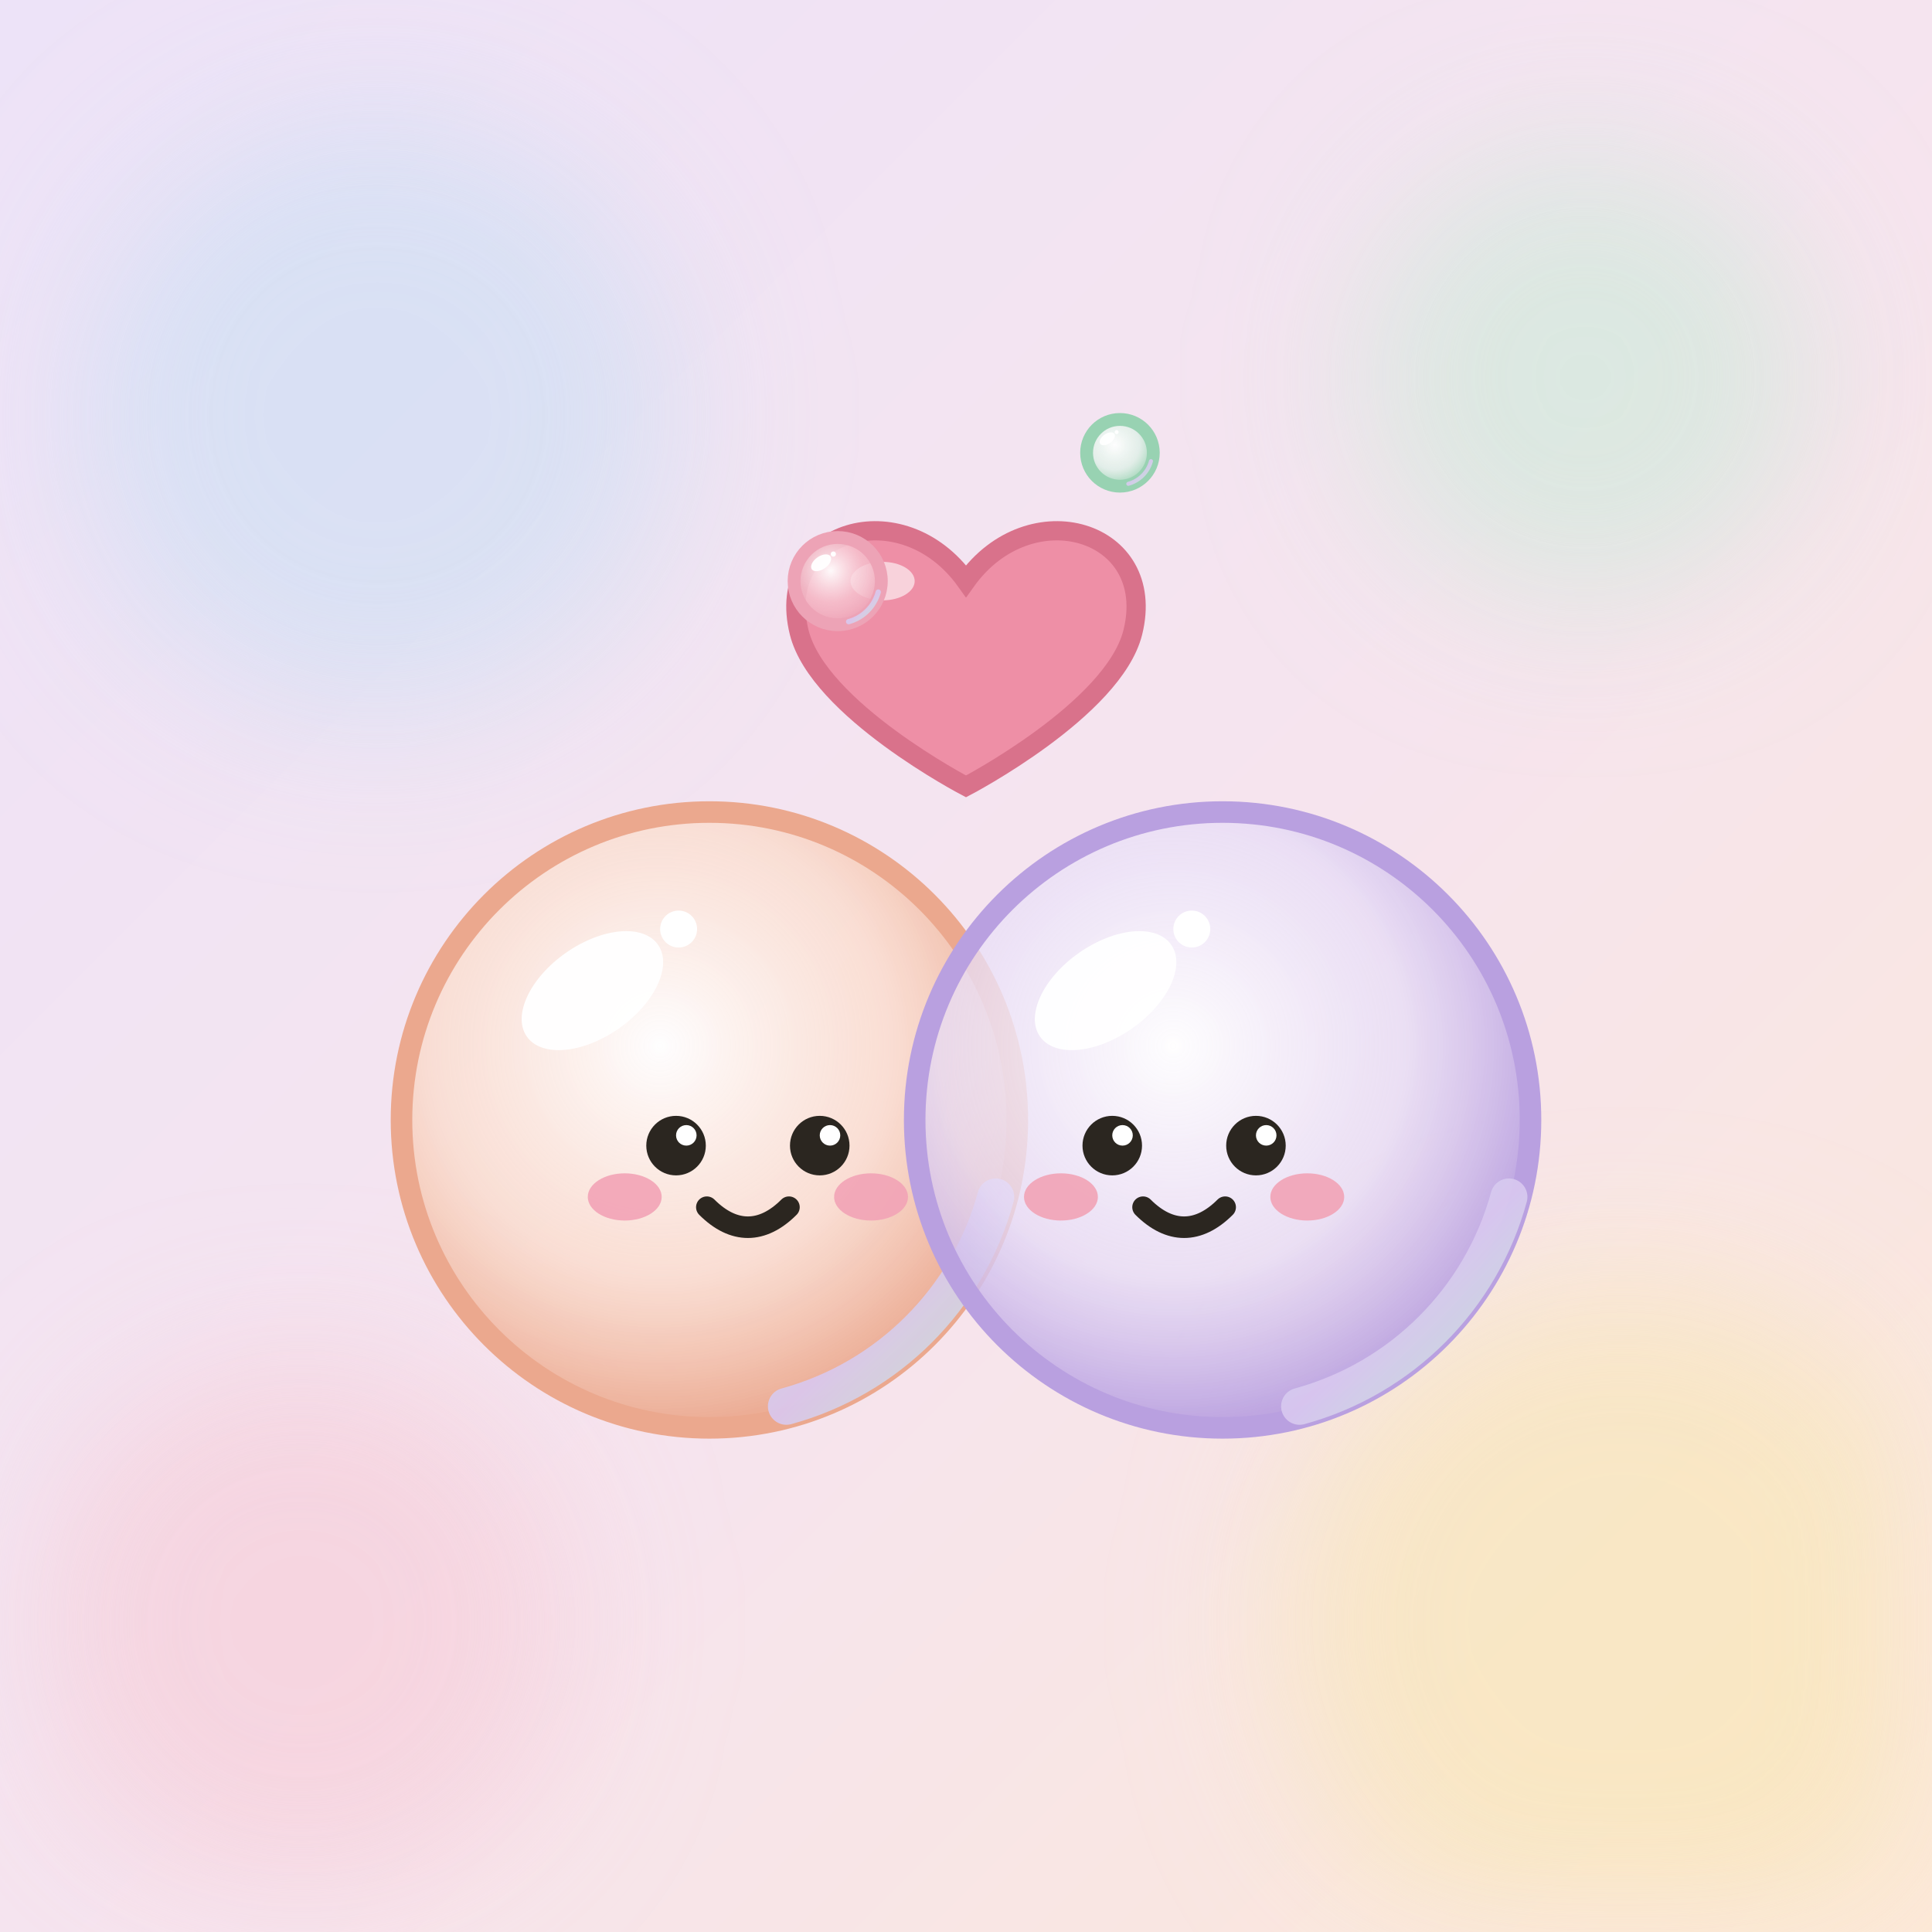
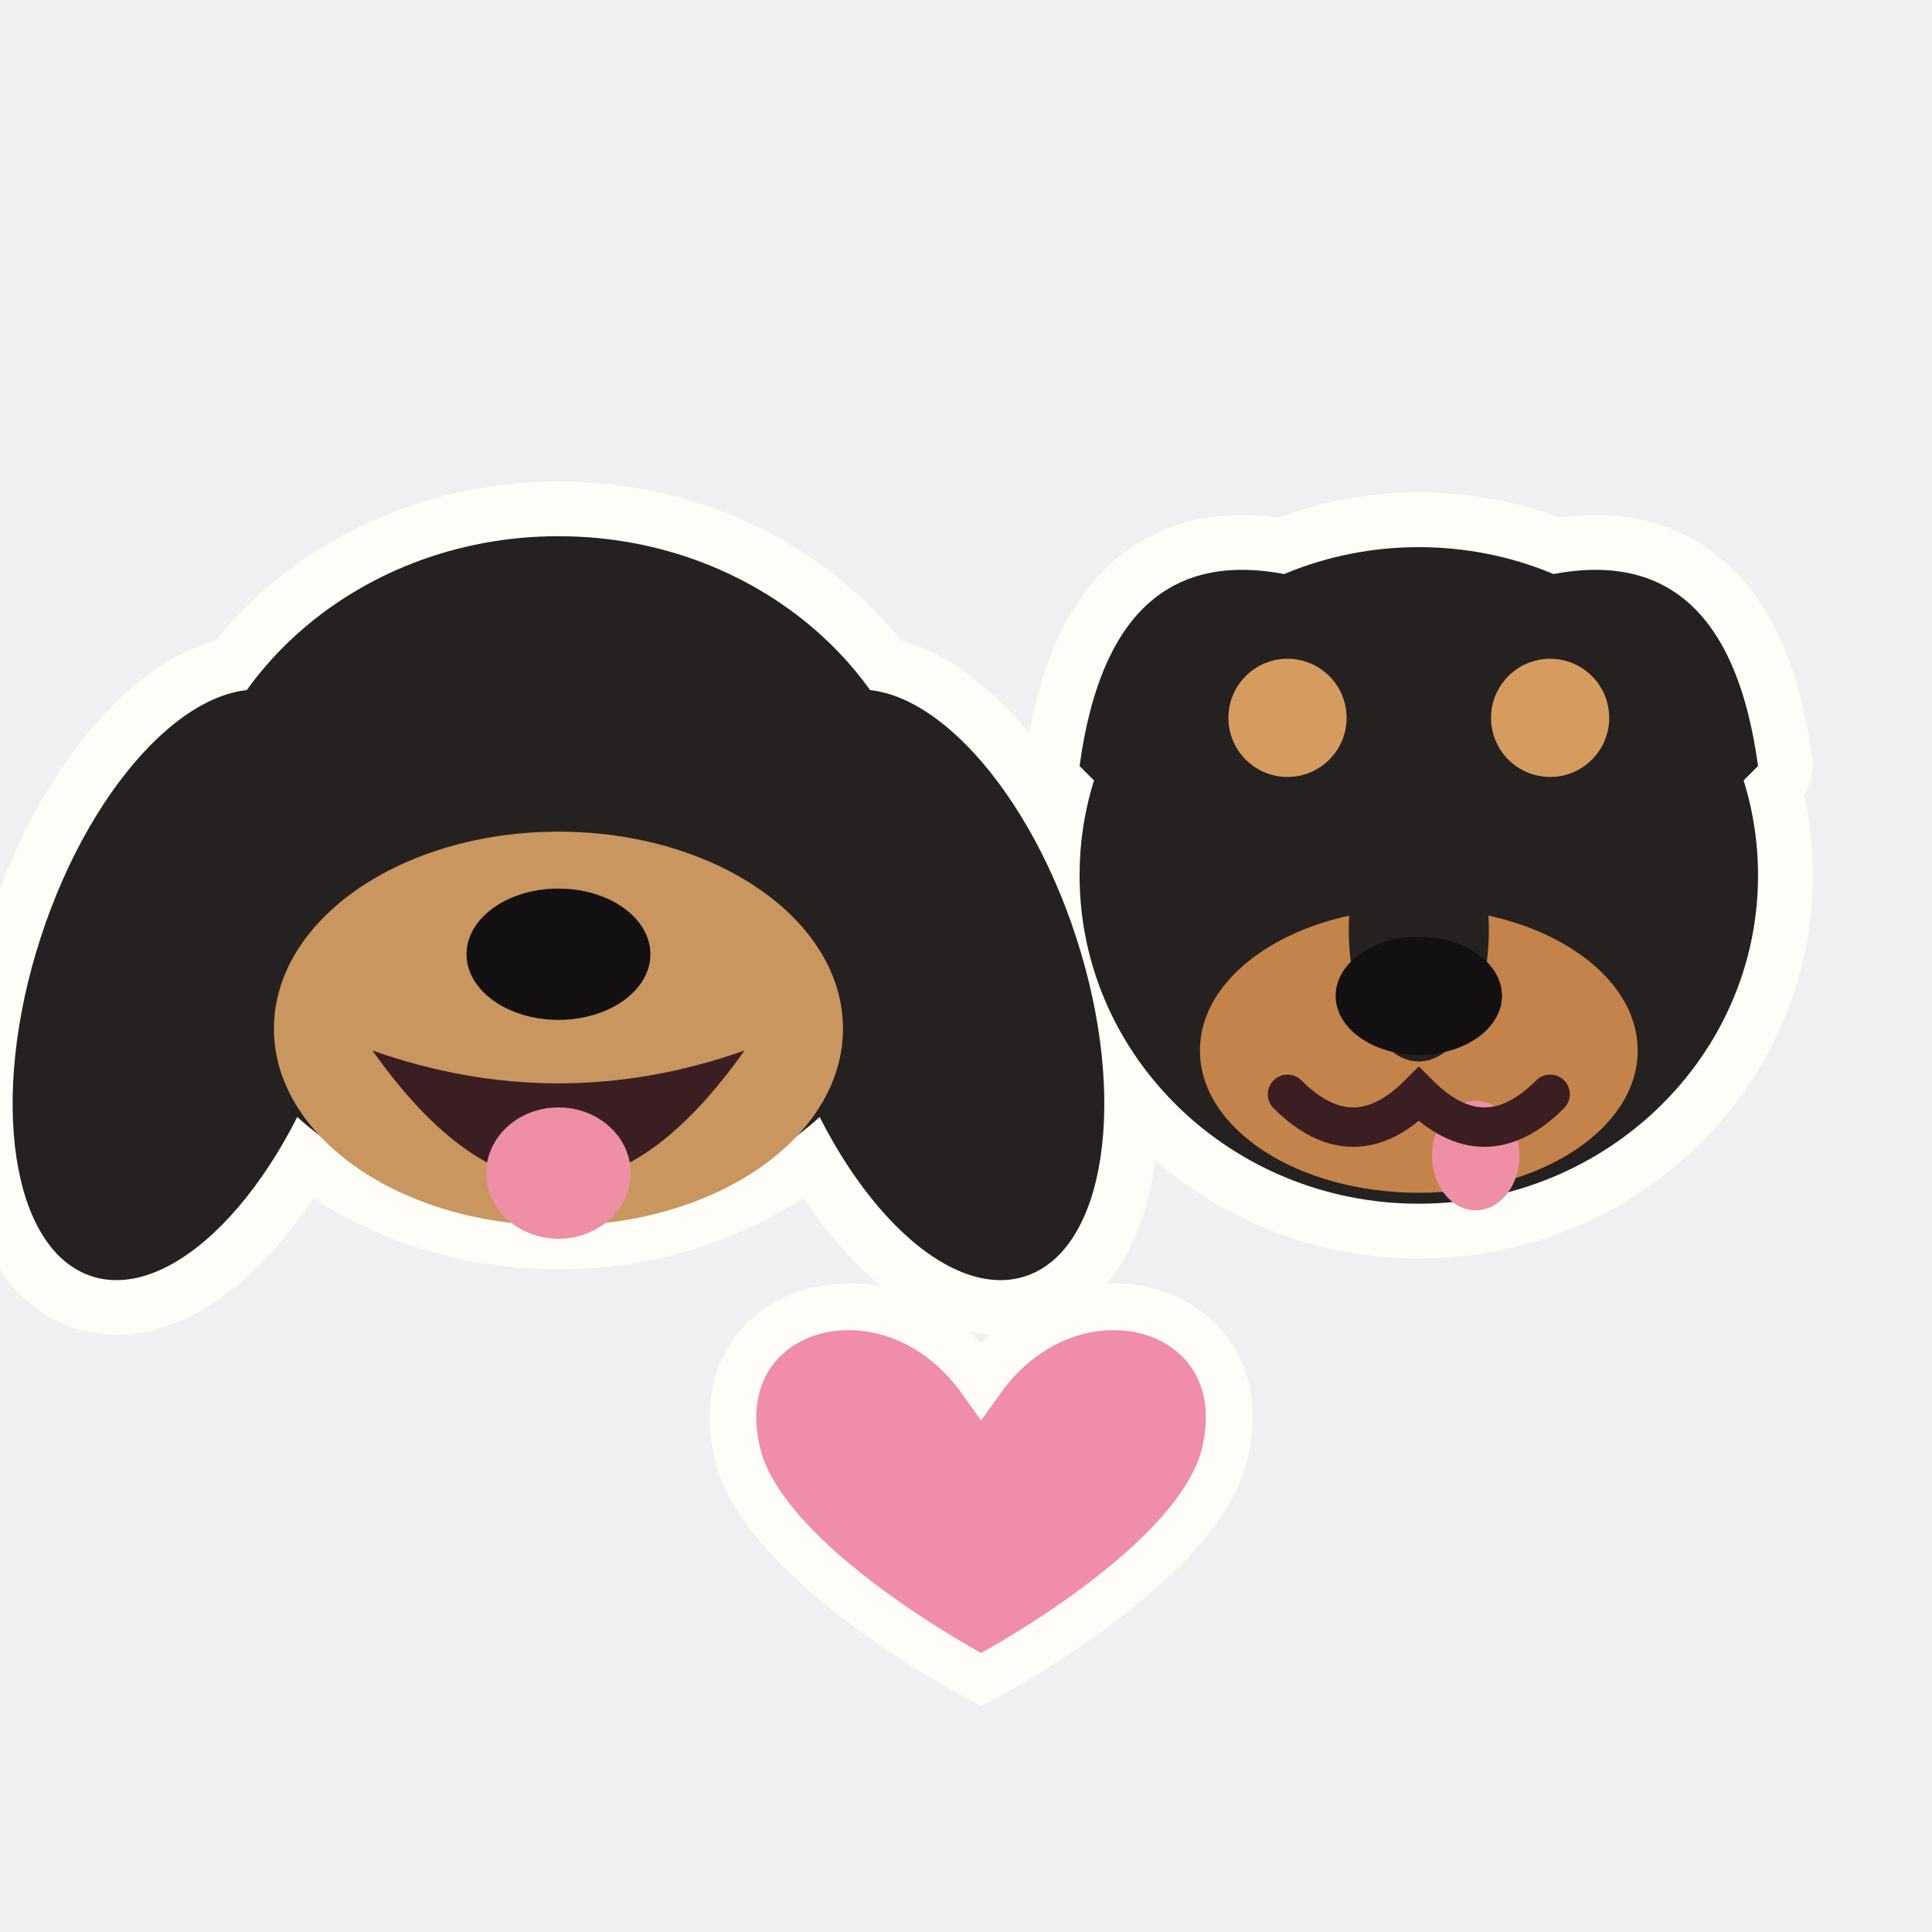
- <svg xmlns="http://www.w3.org/2000/svg" viewBox="0 0 512 512">
-   <defs>
-     <linearGradient id="bg" x1="0" y1="0" x2="1" y2="1">
-       <stop offset="0" stop-color="#EDE3F8" />
-       <stop offset=".55" stop-color="#F6E4EE" />
-       <stop offset="1" stop-color="#FCE8D8" />
-     </linearGradient>
-     <filter id="soft" x="-30%" y="-30%" width="160%" height="160%">
-       <feGaussianBlur stdDeviation="20" />
-     </filter>
-   </defs>
-   <rect width="512" height="512" fill="url(#bg)" />
-   <g filter="url(#soft)" opacity=".55">
-     <circle cx="100" cy="110" r="80" fill="#C6DFF4" />
-     <circle cx="430" cy="430" r="90" fill="#F8E7AE" />
-     <circle cx="420" cy="100" r="60" fill="#C7EBD6" />
-     <circle cx="80" cy="430" r="70" fill="#F7C9D4" />
+ <svg xmlns="http://www.w3.org/2000/svg" viewBox="0 0 128 128" role="img" aria-labelledby="t">
+   <style>.k{fill:#252120}.i{fill:none;stroke:#2B2620;stroke-width:3;stroke-linecap:round;stroke-linejoin:round}.c{fill:#F4A2B8}.w{fill:#fff}.t{fill:#C9965F}.s{fill:#C4834A}.n{fill:#121010}.m{fill:#3A1E22}.p{fill:#EE8FA6}.e{fill:#3A2418}.g{fill:#FAD27A;stroke:#DDA23A;stroke-linejoin:round}</style>
+   <g fill="#FFFDF8" stroke="#FFFDF8" stroke-width="5" stroke-linejoin="round">
+     <g transform="translate(37 58) scale(1.45)">
+       <ellipse cx="0" cy="0" rx="17" ry="15.5" />
+       <ellipse cx="-17" cy="5" rx="7" ry="14" transform="rotate(18 -17 5)" />
+       <ellipse cx="17" cy="5" rx="7" ry="14" transform="rotate(-18 17 5)" />
+     </g>
+     <g transform="translate(94 58) scale(1.45)">
+       <ellipse cx="0" cy="0" rx="15.5" ry="15" />
+       <path d="M-15.5-5Q-14-16-5-13.5L5-13.5Q14-16 15.5-5Z" />
+     </g>
  </g>
-   <g transform="translate(86 86) scale(3.4)">
-     <defs>
-       <radialGradient id="b7" cx="42%" cy="38%" r="62%">
-         <stop offset="0" stop-color="#fff" stop-opacity=".95" />
-         <stop offset=".6" stop-color="#FBDCCB" stop-opacity=".75" />
-         <stop offset="1" stop-color="#EBA88E" stop-opacity=".95" />
-       </radialGradient>
-       <linearGradient id="b7s" x1="0" y1="0" x2="1" y2="1">
-         <stop offset="0" stop-color="#C6DFF4" />
-         <stop offset=".5" stop-color="#D9C8F0" />
-         <stop offset="1" stop-color="#C7EBD6" />
-       </linearGradient>
-     </defs>
-     <circle cx="30" cy="62" r="24" fill="url(#b7)" stroke="#EBA88E" stroke-width="1.68" />
-     <path d="M36 84.32A23.28 23.28 0 0 0 52.32 68" fill="none" stroke="url(#b7s)" stroke-width="2.88" stroke-linecap="round" opacity=".9" />
-     <ellipse cx="20.88" cy="51.92" rx="6.24" ry="3.6" transform="rotate(-35 20.88 51.92)" fill="#fff" opacity=".95" />
-     <circle cx="27.6" cy="47.12" r="1.44" fill="#fff" />
-     <defs>
-       <radialGradient id="b8" cx="42%" cy="38%" r="62%">
-         <stop offset="0" stop-color="#fff" stop-opacity=".95" />
-         <stop offset=".6" stop-color="#E7DDF7" stop-opacity=".75" />
-         <stop offset="1" stop-color="#B9A0E0" stop-opacity=".95" />
-       </radialGradient>
-       <linearGradient id="b8s" x1="0" y1="0" x2="1" y2="1">
-         <stop offset="0" stop-color="#C6DFF4" />
-         <stop offset=".5" stop-color="#D9C8F0" />
-         <stop offset="1" stop-color="#C7EBD6" />
-       </linearGradient>
-     </defs>
-     <circle cx="70" cy="62" r="24" fill="url(#b8)" stroke="#B9A0E0" stroke-width="1.68" />
-     <path d="M76 84.32A23.28 23.28 0 0 0 92.32 68" fill="none" stroke="url(#b8s)" stroke-width="2.88" stroke-linecap="round" opacity=".9" />
-     <ellipse cx="60.88" cy="51.92" rx="6.24" ry="3.6" transform="rotate(-35 60.88 51.92)" fill="#fff" opacity=".95" />
-     <circle cx="67.6" cy="47.12" r="1.44" fill="#fff" />
-     <g transform="translate(31 64) scale(0.8)">
-       <circle cx="-4.5" cy="0" r="2.9" fill="#2B2620" />
-       <circle cx="9.5" cy="0" r="2.9" fill="#2B2620" />
-       <circle cx="-3.5" cy="-1" r="1" fill="#fff" />
-       <circle cx="10.5" cy="-1" r="1" fill="#fff" />
-       <path d="M-1.5 6c2.6 2.6 5.4 2.6 8 0" fill="none" stroke="#2B2620" stroke-width="2.1" stroke-linecap="round" />
-       <ellipse cx="-9.5" cy="5" rx="3.6" ry="2.3" fill="#F2A3B6" opacity=".9" />
-       <ellipse cx="14.5" cy="5" rx="3.6" ry="2.3" fill="#F2A3B6" opacity=".9" />
-     </g>
-     <g transform="translate(69 64) scale(0.8)">
-       <circle cx="-9.5" cy="0" r="2.9" fill="#2B2620" />
-       <circle cx="4.5" cy="0" r="2.9" fill="#2B2620" />
-       <circle cx="-8.5" cy="-1" r="1" fill="#fff" />
-       <circle cx="5.5" cy="-1" r="1" fill="#fff" />
-       <path d="M-6.5 6c2.6 2.6 5.4 2.6 8 0" fill="none" stroke="#2B2620" stroke-width="2.1" stroke-linecap="round" />
-       <ellipse cx="-14.5" cy="5" rx="3.6" ry="2.3" fill="#F2A3B6" opacity=".9" />
-       <ellipse cx="9.5" cy="5" rx="3.6" ry="2.3" fill="#F2A3B6" opacity=".9" />
-     </g>
-     <path transform="translate(50 14) scale(0.5)" d="M0 12C-10-2-30 4-26 20-23 32 0 44 0 44S23 32 26 20C30 4 10-2 0 12Z" fill="#EE8FA6" stroke="#D9728B" stroke-width="3" />
-     <ellipse transform="translate(50 14) scale(0.5)" cx="-13" cy="12" rx="5" ry="3" fill="#fff" opacity=".6" />
-     <defs>
-       <radialGradient id="b9" cx="42%" cy="38%" r="62%">
-         <stop offset="0" stop-color="#fff" stop-opacity=".95" />
-         <stop offset=".6" stop-color="#F7C9D4" stop-opacity=".75" />
-         <stop offset="1" stop-color="#EDA3B6" stop-opacity=".95" />
-       </radialGradient>
-       <linearGradient id="b9s" x1="0" y1="0" x2="1" y2="1">
-         <stop offset="0" stop-color="#C6DFF4" />
-         <stop offset=".5" stop-color="#D9C8F0" />
-         <stop offset="1" stop-color="#C7EBD6" />
-       </linearGradient>
-     </defs>
-     <circle cx="40" cy="20" r="3.4" fill="url(#b9)" stroke="#EDA3B6" stroke-width="1" />
-     <path d="M40.85 23.162A3.298 3.298 0 0 0 43.162 20.85" fill="none" stroke="url(#b9s)" stroke-width="0.408" stroke-linecap="round" opacity=".9" />
-     <ellipse cx="38.708" cy="18.572" rx="0.884" ry="0.51" transform="rotate(-35 38.708 18.572)" fill="#fff" opacity=".95" />
-     <circle cx="39.66" cy="17.892" r="0.204" fill="#fff" />
-     <defs>
-       <radialGradient id="b10" cx="42%" cy="38%" r="62%">
-         <stop offset="0" stop-color="#fff" stop-opacity=".95" />
-         <stop offset=".6" stop-color="#DDF1E6" stop-opacity=".75" />
-         <stop offset="1" stop-color="#98D2B2" stop-opacity=".95" />
-       </radialGradient>
-       <linearGradient id="b10s" x1="0" y1="0" x2="1" y2="1">
-         <stop offset="0" stop-color="#C6DFF4" />
-         <stop offset=".5" stop-color="#D9C8F0" />
-         <stop offset="1" stop-color="#C7EBD6" />
-       </linearGradient>
-     </defs>
-     <circle cx="62" cy="10" r="2.6" fill="url(#b10)" stroke="#98D2B2" stroke-width="1" />
-     <path d="M62.65 12.418A2.522 2.522 0 0 0 64.418 10.65" fill="none" stroke="url(#b10s)" stroke-width="0.312" stroke-linecap="round" opacity=".9" />
-     <ellipse cx="61.012" cy="8.908" rx="0.676" ry="0.39" transform="rotate(-35 61.012 8.908)" fill="#fff" opacity=".95" />
-     <circle cx="61.74" cy="8.388" r="0.156" fill="#fff" />
+   <g transform="translate(37 58) scale(1.45)">
+     <ellipse class="k" cx="-17" cy="5" rx="7" ry="14" transform="rotate(18 -17 5)" />
+     <ellipse class="k" cx="17" cy="5" rx="7" ry="14" transform="rotate(-18 17 5)" />
+     <ellipse class="k" cx="0" cy="0" rx="17" ry="15.5" />
+     <ellipse cx="0" cy="7" rx="13" ry="9" class="t" />
+     <ellipse cx="0" cy="3.6" rx="4.2" ry="3" class="n" />
+     <path d="M-8.5 8Q0 20 8.5 8Q0 11-8.5 8Z" class="m" />
+     <ellipse cx="0" cy="13.6" rx="3.3" ry="3" class="p" />
  </g>
+   <g transform="translate(94 58) scale(1.45)">
+     <ellipse class="k" cx="0" cy="0" rx="15.5" ry="15" />
+     <ellipse cx="0" cy="8" rx="10" ry="6.5" class="s" />
+     <ellipse class="k" cx="0" cy="2.5" rx="3.2" ry="6" />
+     <path class="k" d="M-15.5-5Q-14-16-5-13.5Q-8-7-13.5-3ZM15.5-5Q14-16 5-13.5Q8-7 13.5-3Z" />
+     <circle cx="-6" cy="-7.2" r="2.7" fill="#D69B5F" />
+     <circle cx="6" cy="-7.2" r="2.7" fill="#D69B5F" />
+     <ellipse cx="0" cy="5.5" rx="3.8" ry="2.7" class="n" />
+     <ellipse cx="2.6" cy="12.8" rx="2" ry="2.5" class="p" />
+     <path d="M-6 10q3 3 6 0q3 3 6 0" fill="none" stroke="#3A1E22" stroke-width="1.8" stroke-linecap="round" />
+   </g>
+   <path fill="#F08DA8" stroke="#FFFDF8" stroke-width="5" transform="translate(65 84) scale(0.62)" d="M0 12C-10-2-30 4-26 20-23 32 0 44 0 44S23 32 26 20C30 4 10-2 0 12Z" />
</svg>
